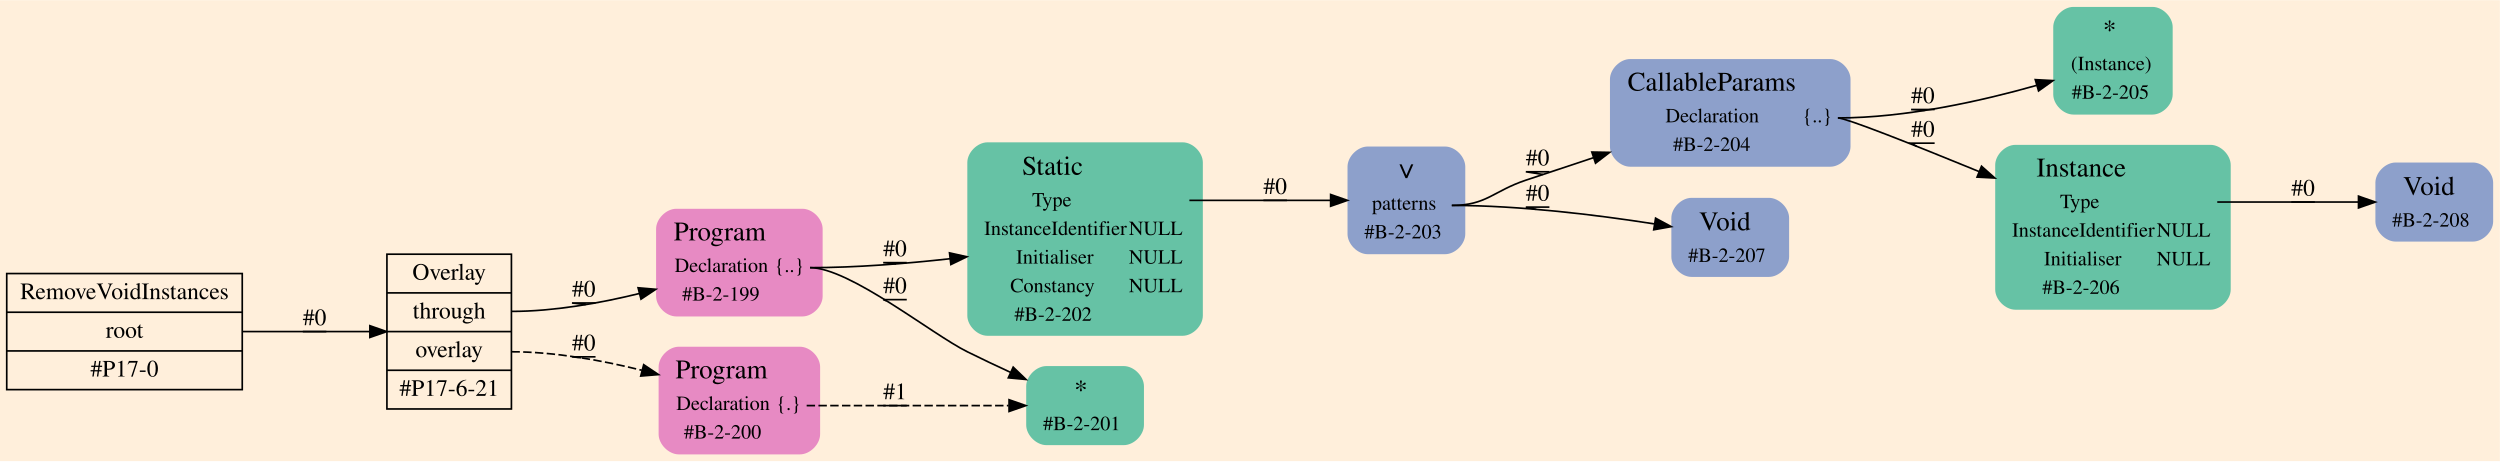
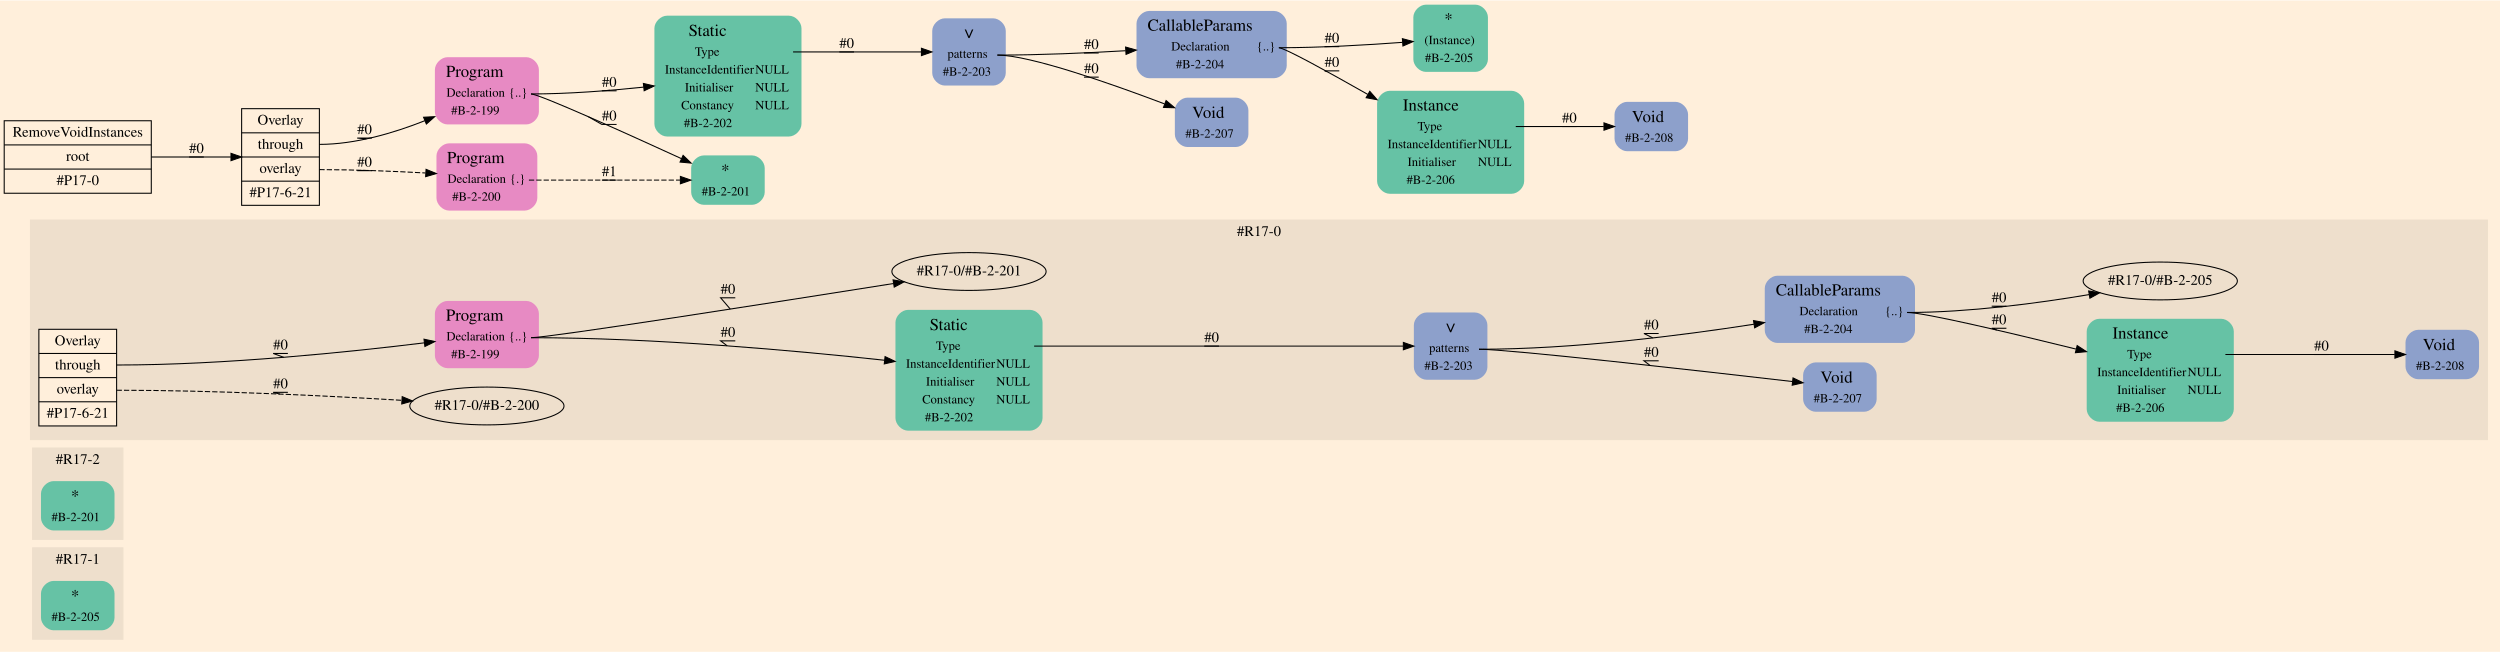
- <svg xmlns="http://www.w3.org/2000/svg" width="1008pt" height="186pt" viewBox="0.00 0.00 1008.00 185.86">
-   <g id="graph0" class="graph" transform="scale(.6783 .6783) rotate(0) translate(4 270)">
-     <polygon fill="#ffefdb" stroke="transparent" points="-4,4 -4,-270 1482,-270 1482,4 -4,4" />
+ <svg xmlns="http://www.w3.org/2000/svg" width="1008pt" height="263pt" viewBox="0.00 0.00 1008.00 262.63">
+   <g id="graph0" class="graph" transform="scale(.4236 .4236) rotate(0) translate(4 616)">
+     <polygon fill="#ffefdb" stroke="transparent" points="-4,4 -4,-616 2375.661,-616 2375.661,4 -4,4" />
+     <g id="clust1" class="cluster">
+       <polygon fill="#eedfcc" stroke="#eedfcc" points="27,-8 27,-95 113,-95 113,-8 27,-8" />
+       <text text-anchor="middle" x="70" y="-79.8" font-family="Times,serif" font-size="14.00" fill="#000000">#R17-1</text>
+     </g>
+     <g id="clust2" class="cluster">
+       <polygon fill="#eedfcc" stroke="#eedfcc" points="27,-103 27,-190 113,-190 113,-103 27,-103" />
+       <text text-anchor="middle" x="70" y="-174.8" font-family="Times,serif" font-size="14.00" fill="#000000">#R17-2</text>
+     </g>
+     <g id="clust3" class="cluster">
+       <polygon fill="#eedfcc" stroke="#eedfcc" points="25,-198 25,-407 2363.661,-407 2363.661,-198 25,-198" />
+       <text text-anchor="middle" x="1194.33" y="-391.8" font-family="Times,serif" font-size="14.00" fill="#000000">#R17-0</text>
+     </g>
    <g id="node1" class="node">
-       <polygon fill="#ffefdb" stroke="#000000" points="0,-38.5 0,-107.5 140,-107.5 140,-38.5 0,-38.5" />
-       <text text-anchor="middle" x="70" y="-92.3" font-family="Times,serif" font-size="14.00" fill="#000000">RemoveVoidInstances</text>
-       <polyline fill="none" stroke="#000000" points="0,-84.5 140,-84.5 " />
-       <text text-anchor="middle" x="70" y="-69.3" font-family="Times,serif" font-size="14.00" fill="#000000">root</text>
-       <polyline fill="none" stroke="#000000" points="0,-61.5 140,-61.5 " />
-       <text text-anchor="middle" x="70" y="-46.3" font-family="Times,serif" font-size="14.00" fill="#000000">#P17-0</text>
+       <path fill="#66c2a5" stroke="transparent" d="M93,-63.5C93,-63.5 47,-63.5 47,-63.5 41,-63.5 35,-57.5 35,-51.5 35,-51.5 35,-28.5 35,-28.5 35,-22.5 41,-16.5 47,-16.5 47,-16.5 93,-16.5 93,-16.5 99,-16.5 105,-22.5 105,-28.5 105,-28.5 105,-51.5 105,-51.5 105,-57.5 99,-63.5 93,-63.5" />
+       <text text-anchor="start" x="63.5" y="-44.2" font-family="Times,serif" font-size="16.00" fill="#000000">*</text>
+       <text text-anchor="start" x="45" y="-25.4" font-family="Times,serif" font-size="12.00" fill="#000000">#B-2-205</text>
    </g>
    <g id="node2" class="node">
-       <polygon fill="#ffefdb" stroke="#000000" points="226,-27 226,-119 300,-119 300,-27 226,-27" />
-       <text text-anchor="middle" x="263" y="-103.8" font-family="Times,serif" font-size="14.00" fill="#000000">Overlay</text>
-       <polyline fill="none" stroke="#000000" points="226,-96 300,-96 " />
-       <text text-anchor="middle" x="263" y="-80.8" font-family="Times,serif" font-size="14.00" fill="#000000">through</text>
-       <polyline fill="none" stroke="#000000" points="226,-73 300,-73 " />
-       <text text-anchor="middle" x="263" y="-57.8" font-family="Times,serif" font-size="14.00" fill="#000000">overlay</text>
-       <polyline fill="none" stroke="#000000" points="226,-50 300,-50 " />
-       <text text-anchor="middle" x="263" y="-34.8" font-family="Times,serif" font-size="14.00" fill="#000000">#P17-6-21</text>
+       <path fill="#66c2a5" stroke="transparent" d="M93,-158.5C93,-158.5 47,-158.5 47,-158.5 41,-158.5 35,-152.5 35,-146.5 35,-146.5 35,-123.5 35,-123.5 35,-117.5 41,-111.5 47,-111.5 47,-111.5 93,-111.5 93,-111.5 99,-111.5 105,-117.5 105,-123.5 105,-123.5 105,-146.5 105,-146.5 105,-152.5 99,-158.5 93,-158.5" />
+       <text text-anchor="start" x="63.5" y="-139.2" font-family="Times,serif" font-size="16.00" fill="#000000">*</text>
+       <text text-anchor="start" x="45" y="-120.4" font-family="Times,serif" font-size="12.00" fill="#000000">#B-2-201</text>
+     </g>
+     <g id="node3" class="node">
+       <path fill="#8da0cb" stroke="transparent" d="M1770.274,-271.5C1770.274,-271.5 1724.274,-271.5 1724.274,-271.5 1718.274,-271.5 1712.274,-265.5 1712.274,-259.5 1712.274,-259.5 1712.274,-236.5 1712.274,-236.5 1712.274,-230.5 1718.274,-224.5 1724.274,-224.5 1724.274,-224.5 1770.274,-224.5 1770.274,-224.5 1776.274,-224.5 1782.274,-230.5 1782.274,-236.5 1782.274,-236.5 1782.274,-259.5 1782.274,-259.5 1782.274,-265.5 1776.274,-271.5 1770.274,-271.5" />
+       <text text-anchor="start" x="1728.774" y="-252.2" font-family="Times,serif" font-size="16.00" fill="#000000">Void</text>
+       <text text-anchor="start" x="1722.274" y="-233.4" font-family="Times,serif" font-size="12.00" fill="#000000">#B-2-207</text>
+     </g>
+     <g id="node4" class="node">
+       <path fill="#8da0cb" stroke="transparent" d="M2343.661,-302.5C2343.661,-302.5 2297.661,-302.5 2297.661,-302.5 2291.661,-302.5 2285.661,-296.5 2285.661,-290.5 2285.661,-290.5 2285.661,-267.5 2285.661,-267.5 2285.661,-261.5 2291.661,-255.5 2297.661,-255.5 2297.661,-255.5 2343.661,-255.5 2343.661,-255.5 2349.661,-255.5 2355.661,-261.5 2355.661,-267.5 2355.661,-267.5 2355.661,-290.5 2355.661,-290.5 2355.661,-296.5 2349.661,-302.5 2343.661,-302.5" />
+       <text text-anchor="start" x="2302.161" y="-283.2" font-family="Times,serif" font-size="16.00" fill="#000000">Void</text>
+       <text text-anchor="start" x="2295.661" y="-264.4" font-family="Times,serif" font-size="12.00" fill="#000000">#B-2-208</text>
+     </g>
+     <g id="node5" class="node">
+       <polygon fill="#ffefdb" stroke="#000000" points="33,-211 33,-303 107,-303 107,-211 33,-211" />
+       <text text-anchor="middle" x="70" y="-287.8" font-family="Times,serif" font-size="14.00" fill="#000000">Overlay</text>
+       <polyline fill="none" stroke="#000000" points="33,-280 107,-280 " />
+       <text text-anchor="middle" x="70" y="-264.8" font-family="Times,serif" font-size="14.00" fill="#000000">through</text>
+       <polyline fill="none" stroke="#000000" points="33,-257 107,-257 " />
+       <text text-anchor="middle" x="70" y="-241.8" font-family="Times,serif" font-size="14.00" fill="#000000">overlay</text>
+       <polyline fill="none" stroke="#000000" points="33,-234 107,-234 " />
+       <text text-anchor="middle" x="70" y="-218.8" font-family="Times,serif" font-size="14.00" fill="#000000">#P17-6-21</text>
+     </g>
+     <g id="node7" class="node">
+       <path fill="#e78ac3" stroke="transparent" d="M496.943,-330C496.943,-330 421.943,-330 421.943,-330 415.943,-330 409.943,-324 409.943,-318 409.943,-318 409.943,-278 409.943,-278 409.943,-272 415.943,-266 421.943,-266 421.943,-266 496.943,-266 496.943,-266 502.943,-266 508.943,-272 508.943,-278 508.943,-278 508.943,-318 508.943,-318 508.943,-324 502.943,-330 496.943,-330" />
+       <text text-anchor="start" x="420.443" y="-311.2" font-family="Times,serif" font-size="16.00" fill="#000000">Program</text>
+       <text text-anchor="start" x="420.943" y="-292.4" font-family="Times,serif" font-size="12.00" fill="#000000">Declaration</text>
+       <text text-anchor="start" x="480.443" y="-292.4" font-family="Times,serif" font-size="12.00" fill="#000000">{..}</text>
+       <text text-anchor="start" x="425.443" y="-275.4" font-family="Times,serif" font-size="12.00" fill="#000000">#B-2-199</text>
    </g>
    <g id="edge1" class="edge">
-       <path fill="none" stroke="#000000" d="M140,-73C164.999,-73 192.857,-73 215.73,-73" />
-       <polygon fill="#000000" stroke="#000000" points="215.861,-76.5 225.861,-73 215.861,-69.5 215.861,-76.5" />
-       <text text-anchor="middle" x="183" y="-76.8" font-family="Times,serif" font-size="14.00" fill="#000000">#0</text>
-       <polyline fill="none" stroke="#000000" points="190,-73 176,-73 182.9,-73 " />
-     </g>
-     <g id="node3" class="node">
-       <path fill="#e78ac3" stroke="transparent" d="M473,-146C473,-146 398,-146 398,-146 392,-146 386,-140 386,-134 386,-134 386,-94 386,-94 386,-88 392,-82 398,-82 398,-82 473,-82 473,-82 479,-82 485,-88 485,-94 485,-94 485,-134 485,-134 485,-140 479,-146 473,-146" />
-       <text text-anchor="start" x="396.5" y="-127.2" font-family="Times,serif" font-size="16.00" fill="#000000">Program</text>
-       <text text-anchor="start" x="397" y="-108.4" font-family="Times,serif" font-size="12.00" fill="#000000">Declaration</text>
-       <text text-anchor="start" x="456.5" y="-108.4" font-family="Times,serif" font-size="12.00" fill="#000000">{..}</text>
-       <text text-anchor="start" x="401.5" y="-91.4" font-family="Times,serif" font-size="12.00" fill="#000000">#B-2-199</text>
+       <path fill="none" stroke="#000000" d="M107,-269C210.282,-269 330.018,-281.523 399.983,-290.11" />
+       <polygon fill="#000000" stroke="#000000" points="399.582,-293.587 409.937,-291.347 400.445,-286.641 399.582,-293.587" />
+       <text text-anchor="middle" x="263" y="-283.8" font-family="Times,serif" font-size="14.00" fill="#000000">#0</text>
+       <polyline fill="none" stroke="#000000" points="270,-280 256,-280 266.061,-276.341 " />
+     </g>
+     <g id="node11" class="node">
+       <ellipse fill="none" stroke="#000000" cx="459.443" cy="-230" rx="73.387" ry="18" />
+       <text text-anchor="middle" x="459.443" y="-226.3" font-family="Times,serif" font-size="14.00" fill="#000000">#R17-0/#B-2-200</text>
    </g>
    <g id="edge2" class="edge">
-       <path fill="none" stroke="#000000" d="M300,-85C325.26,-85 352.594,-89.879 376.051,-95.634" />
-       <polygon fill="#000000" stroke="#000000" points="375.293,-99.053 385.849,-98.142 377.03,-92.272 375.293,-99.053" />
-       <text text-anchor="middle" x="343" y="-93.8" font-family="Times,serif" font-size="14.00" fill="#000000">#0</text>
-       <polyline fill="none" stroke="#000000" points="350,-90 336,-90 344.138,-89.018 " />
+       <path fill="none" stroke="#000000" stroke-dasharray="5,2" d="M107,-245C200.105,-245 306.919,-239.71 378.327,-235.413" />
+       <polygon fill="#000000" stroke="#000000" points="378.831,-238.889 388.6,-234.787 378.405,-231.902 378.831,-238.889" />
+       <text text-anchor="middle" x="263" y="-246.8" font-family="Times,serif" font-size="14.00" fill="#000000">#0</text>
+       <polyline fill="none" stroke="#000000" points="270,-243 256,-243 262.374,-241.35 " />
+     </g>
+     <g id="node6" class="node">
+       <path fill="#66c2a5" stroke="transparent" d="M976.33,-321.5C976.33,-321.5 860.33,-321.5 860.33,-321.5 854.33,-321.5 848.33,-315.5 848.33,-309.5 848.33,-309.5 848.33,-218.5 848.33,-218.5 848.33,-212.5 854.33,-206.5 860.33,-206.5 860.33,-206.5 976.33,-206.5 976.33,-206.5 982.33,-206.5 988.33,-212.5 988.33,-218.5 988.33,-218.5 988.33,-309.5 988.33,-309.5 988.33,-315.5 982.33,-321.5 976.33,-321.5" />
+       <text text-anchor="start" x="880.83" y="-302.2" font-family="Times,serif" font-size="16.00" fill="#000000">Static</text>
+       <text text-anchor="start" x="886.83" y="-283.4" font-family="Times,serif" font-size="12.00" fill="#000000">Type</text>
+       <text text-anchor="start" x="858.33" y="-266.4" font-family="Times,serif" font-size="12.00" fill="#000000">InstanceIdentifier</text>
+       <text text-anchor="start" x="944.33" y="-266.4" font-family="Times,serif" font-size="12.00" fill="#000000">NULL</text>
+       <text text-anchor="start" x="877.33" y="-249.4" font-family="Times,serif" font-size="12.00" fill="#000000">Initialiser</text>
+       <text text-anchor="start" x="944.33" y="-249.4" font-family="Times,serif" font-size="12.00" fill="#000000">NULL</text>
+       <text text-anchor="start" x="873.83" y="-232.4" font-family="Times,serif" font-size="12.00" fill="#000000">Constancy</text>
+       <text text-anchor="start" x="944.33" y="-232.4" font-family="Times,serif" font-size="12.00" fill="#000000">NULL</text>
+       <text text-anchor="start" x="876.33" y="-215.4" font-family="Times,serif" font-size="12.00" fill="#000000">#B-2-202</text>
+     </g>
+     <g id="node8" class="node">
+       <path fill="#8da0cb" stroke="transparent" d="M1399.774,-319C1399.774,-319 1353.774,-319 1353.774,-319 1347.774,-319 1341.774,-313 1341.774,-307 1341.774,-307 1341.774,-267 1341.774,-267 1341.774,-261 1347.774,-255 1353.774,-255 1353.774,-255 1399.774,-255 1399.774,-255 1405.774,-255 1411.774,-261 1411.774,-267 1411.774,-267 1411.774,-307 1411.774,-307 1411.774,-313 1405.774,-319 1399.774,-319" />
+       <text text-anchor="start" x="1368.774" y="-300.2" font-family="Times,serif" font-size="16.00" fill="#000000">∨</text>
+       <text text-anchor="start" x="1356.274" y="-281.4" font-family="Times,serif" font-size="12.00" fill="#000000">patterns</text>
+       <text text-anchor="start" x="1351.774" y="-264.4" font-family="Times,serif" font-size="12.00" fill="#000000">#B-2-203</text>
+     </g>
+     <g id="edge3" class="edge">
+       <path fill="none" stroke="#000000" d="M980.33,-287C1107.596,-287 1257.842,-287 1331.476,-287" />
+       <polygon fill="#000000" stroke="#000000" points="1331.773,-290.5 1341.773,-287 1331.773,-283.5 1331.773,-290.5" />
+       <text text-anchor="middle" x="1149.274" y="-290.8" font-family="Times,serif" font-size="14.00" fill="#000000">#0</text>
+       <polyline fill="none" stroke="#000000" points="1156.274,-287 1142.274,-287 1149.211,-287 " />
+     </g>
+     <g id="edge5" class="edge">
+       <path fill="none" stroke="#000000" d="M501.443,-295C618.783,-295 754.189,-282.635 838.041,-273.524" />
+       <polygon fill="#000000" stroke="#000000" points="838.448,-277 848.006,-272.43 837.684,-270.042 838.448,-277" />
+       <text text-anchor="middle" x="688.887" y="-295.8" font-family="Times,serif" font-size="14.00" fill="#000000">#0</text>
+       <polyline fill="none" stroke="#000000" points="695.887,-292 681.887,-292 688.163,-287.254 " />
    </g>
    <g id="node12" class="node">
-       <path fill="#e78ac3" stroke="transparent" d="M471.5,-64C471.5,-64 399.5,-64 399.5,-64 393.5,-64 387.5,-58 387.5,-52 387.5,-52 387.5,-12 387.5,-12 387.5,-6 393.5,0 399.5,0 399.5,0 471.5,0 471.5,0 477.5,0 483.5,-6 483.5,-12 483.5,-12 483.5,-52 483.5,-52 483.5,-58 477.5,-64 471.5,-64" />
-       <text text-anchor="start" x="397.5" y="-45.2" font-family="Times,serif" font-size="16.00" fill="#000000">Program</text>
-       <text text-anchor="start" x="398" y="-26.4" font-family="Times,serif" font-size="12.00" fill="#000000">Declaration</text>
-       <text text-anchor="start" x="457.5" y="-26.4" font-family="Times,serif" font-size="12.00" fill="#000000">{.}</text>
-       <text text-anchor="start" x="402.5" y="-9.4" font-family="Times,serif" font-size="12.00" fill="#000000">#B-2-200</text>
-     </g>
-     <g id="edge3" class="edge">
-       <path fill="none" stroke="#000000" stroke-dasharray="5,2" d="M300,-61C325.786,-61 353.733,-55.916 377.512,-50.005" />
-       <polygon fill="#000000" stroke="#000000" points="378.627,-53.332 387.429,-47.434 376.87,-46.556 378.627,-53.332" />
-       <text text-anchor="middle" x="343" y="-61.8" font-family="Times,serif" font-size="14.00" fill="#000000">#0</text>
-       <polyline fill="none" stroke="#000000" points="350,-58 336,-58 341.361,-57.432 " />
-     </g>
-     <g id="node4" class="node">
-       <path fill="#66c2a5" stroke="transparent" d="M664,-52.5C664,-52.5 618,-52.5 618,-52.5 612,-52.5 606,-46.5 606,-40.5 606,-40.5 606,-17.5 606,-17.5 606,-11.5 612,-5.5 618,-5.5 618,-5.5 664,-5.5 664,-5.5 670,-5.5 676,-11.5 676,-17.5 676,-17.5 676,-40.5 676,-40.5 676,-46.5 670,-52.5 664,-52.5" />
-       <text text-anchor="start" x="634.5" y="-33.2" font-family="Times,serif" font-size="16.00" fill="#000000">*</text>
-       <text text-anchor="start" x="616" y="-14.4" font-family="Times,serif" font-size="12.00" fill="#000000">#B-2-201</text>
+       <ellipse fill="none" stroke="#000000" cx="918.33" cy="-358" rx="73.387" ry="18" />
+       <text text-anchor="middle" x="918.33" y="-354.3" font-family="Times,serif" font-size="14.00" fill="#000000">#R17-0/#B-2-201</text>
    </g>
    <g id="edge4" class="edge">
-       <path fill="none" stroke="#000000" d="M477.5,-111C501.062,-111 549.886,-71.459 571,-61 579.266,-56.906 588.164,-52.693 596.752,-48.722" />
-       <polygon fill="#000000" stroke="#000000" points="598.272,-51.876 605.904,-44.527 595.356,-45.512 598.272,-51.876" />
-       <text text-anchor="middle" x="528" y="-95.8" font-family="Times,serif" font-size="14.00" fill="#000000">#0</text>
-       <polyline fill="none" stroke="#000000" points="535,-92 521,-92 523.082,-91.227 " />
-     </g>
-     <g id="node5" class="node">
-       <path fill="#66c2a5" stroke="transparent" d="M699,-185.5C699,-185.5 583,-185.5 583,-185.5 577,-185.5 571,-179.5 571,-173.5 571,-173.5 571,-82.5 571,-82.5 571,-76.5 577,-70.5 583,-70.5 583,-70.5 699,-70.5 699,-70.5 705,-70.5 711,-76.5 711,-82.5 711,-82.5 711,-173.5 711,-173.5 711,-179.5 705,-185.5 699,-185.5" />
-       <text text-anchor="start" x="603.5" y="-166.2" font-family="Times,serif" font-size="16.00" fill="#000000">Static</text>
-       <text text-anchor="start" x="609.5" y="-147.4" font-family="Times,serif" font-size="12.00" fill="#000000">Type</text>
-       <text text-anchor="start" x="581" y="-130.4" font-family="Times,serif" font-size="12.00" fill="#000000">InstanceIdentifier</text>
-       <text text-anchor="start" x="667" y="-130.4" font-family="Times,serif" font-size="12.00" fill="#000000">NULL</text>
-       <text text-anchor="start" x="600" y="-113.4" font-family="Times,serif" font-size="12.00" fill="#000000">Initialiser</text>
-       <text text-anchor="start" x="667" y="-113.4" font-family="Times,serif" font-size="12.00" fill="#000000">NULL</text>
-       <text text-anchor="start" x="596.5" y="-96.4" font-family="Times,serif" font-size="12.00" fill="#000000">Constancy</text>
-       <text text-anchor="start" x="667" y="-96.4" font-family="Times,serif" font-size="12.00" fill="#000000">NULL</text>
-       <text text-anchor="start" x="599" y="-79.4" font-family="Times,serif" font-size="12.00" fill="#000000">#B-2-202</text>
-     </g>
-     <g id="edge5" class="edge">
-       <path fill="none" stroke="#000000" d="M477.5,-111C504.704,-111 534.317,-113.357 560.774,-116.316" />
-       <polygon fill="#000000" stroke="#000000" points="560.411,-119.797 570.748,-117.475 561.219,-112.844 560.411,-119.797" />
-       <text text-anchor="middle" x="528" y="-117.8" font-family="Times,serif" font-size="14.00" fill="#000000">#0</text>
-       <polyline fill="none" stroke="#000000" points="535,-114 521,-114 528.657,-113.228 " />
-     </g>
-     <g id="node6" class="node">
-       <path fill="#8da0cb" stroke="transparent" d="M855,-183C855,-183 809,-183 809,-183 803,-183 797,-177 797,-171 797,-171 797,-131 797,-131 797,-125 803,-119 809,-119 809,-119 855,-119 855,-119 861,-119 867,-125 867,-131 867,-131 867,-171 867,-171 867,-177 861,-183 855,-183" />
-       <text text-anchor="start" x="824" y="-164.2" font-family="Times,serif" font-size="16.00" fill="#000000">∨</text>
-       <text text-anchor="start" x="811.5" y="-145.4" font-family="Times,serif" font-size="12.00" fill="#000000">patterns</text>
-       <text text-anchor="start" x="807" y="-128.4" font-family="Times,serif" font-size="12.00" fill="#000000">#B-2-203</text>
+       <path fill="none" stroke="#000000" d="M501.443,-295C518.496,-295 731.679,-328.392 846.378,-346.555" />
+       <polygon fill="#000000" stroke="#000000" points="846.061,-350.048 856.486,-348.156 847.157,-343.134 846.061,-350.048" />
+       <text text-anchor="middle" x="688.887" y="-336.8" font-family="Times,serif" font-size="14.00" fill="#000000">#0</text>
+       <polyline fill="none" stroke="#000000" points="695.887,-333 681.887,-333 691.115,-322.227 " />
+     </g>
+     <g id="edge7" class="edge">
+       <path fill="none" stroke="#000000" d="M1403.774,-284C1432.908,-284 1615.783,-263.251 1702.174,-253.258" />
+       <polygon fill="#000000" stroke="#000000" points="1702.684,-256.722 1712.214,-252.095 1701.878,-249.769 1702.684,-256.722" />
+       <text text-anchor="middle" x="1567.774" y="-276.8" font-family="Times,serif" font-size="14.00" fill="#000000">#0</text>
+       <polyline fill="none" stroke="#000000" points="1574.774,-273 1560.774,-273 1566.614,-268.571 " />
+     </g>
+     <g id="node10" class="node">
+       <path fill="#8da0cb" stroke="transparent" d="M1806.774,-354C1806.774,-354 1687.774,-354 1687.774,-354 1681.774,-354 1675.774,-348 1675.774,-342 1675.774,-342 1675.774,-302 1675.774,-302 1675.774,-296 1681.774,-290 1687.774,-290 1687.774,-290 1806.774,-290 1806.774,-290 1812.774,-290 1818.774,-296 1818.774,-302 1818.774,-302 1818.774,-342 1818.774,-342 1818.774,-348 1812.774,-354 1806.774,-354" />
+       <text text-anchor="start" x="1686.274" y="-335.2" font-family="Times,serif" font-size="16.00" fill="#000000">CallableParams</text>
+       <text text-anchor="start" x="1708.774" y="-316.4" font-family="Times,serif" font-size="12.00" fill="#000000">Declaration</text>
+       <text text-anchor="start" x="1790.274" y="-316.4" font-family="Times,serif" font-size="12.00" fill="#000000">{..}</text>
+       <text text-anchor="start" x="1713.274" y="-299.4" font-family="Times,serif" font-size="12.00" fill="#000000">#B-2-204</text>
    </g>
    <g id="edge6" class="edge">
-       <path fill="none" stroke="#000000" d="M703,-151C730.827,-151 762.03,-151 786.777,-151" />
-       <polygon fill="#000000" stroke="#000000" points="786.959,-154.5 796.959,-151 786.959,-147.5 786.959,-154.5" />
-       <text text-anchor="middle" x="754" y="-154.8" font-family="Times,serif" font-size="14.00" fill="#000000">#0</text>
-       <polyline fill="none" stroke="#000000" points="761,-151 747,-151 754.079,-151 " />
-     </g>
-     <g id="node7" class="node">
-       <path fill="#8da0cb" stroke="transparent" d="M1084,-235C1084,-235 965,-235 965,-235 959,-235 953,-229 953,-223 953,-223 953,-183 953,-183 953,-177 959,-171 965,-171 965,-171 1084,-171 1084,-171 1090,-171 1096,-177 1096,-183 1096,-183 1096,-223 1096,-223 1096,-229 1090,-235 1084,-235" />
-       <text text-anchor="start" x="963.5" y="-216.2" font-family="Times,serif" font-size="16.00" fill="#000000">CallableParams</text>
-       <text text-anchor="start" x="986" y="-197.4" font-family="Times,serif" font-size="12.00" fill="#000000">Declaration</text>
-       <text text-anchor="start" x="1067.5" y="-197.4" font-family="Times,serif" font-size="12.00" fill="#000000">{..}</text>
-       <text text-anchor="start" x="990.5" y="-180.4" font-family="Times,serif" font-size="12.00" fill="#000000">#B-2-204</text>
-     </g>
-     <g id="edge7" class="edge">
-       <path fill="none" stroke="#000000" d="M859,-148C879.661,-148 883.41,-156.436 903,-163 915.962,-167.343 929.716,-171.91 943.131,-176.343" />
-       <polygon fill="#000000" stroke="#000000" points="942.231,-179.731 952.824,-179.542 944.424,-173.084 942.231,-179.731" />
-       <text text-anchor="middle" x="910" y="-171.8" font-family="Times,serif" font-size="14.00" fill="#000000">#0</text>
-       <polyline fill="none" stroke="#000000" points="917,-168 903,-168 913.164,-166.398 " />
-     </g>
-     <g id="node11" class="node">
-       <path fill="#8da0cb" stroke="transparent" d="M1047.5,-152.5C1047.5,-152.5 1001.5,-152.5 1001.5,-152.5 995.5,-152.5 989.5,-146.5 989.5,-140.5 989.5,-140.5 989.5,-117.5 989.5,-117.5 989.5,-111.5 995.5,-105.5 1001.5,-105.5 1001.5,-105.5 1047.5,-105.5 1047.5,-105.5 1053.5,-105.5 1059.5,-111.5 1059.5,-117.5 1059.5,-117.5 1059.5,-140.5 1059.5,-140.5 1059.5,-146.5 1053.5,-152.5 1047.5,-152.5" />
-       <text text-anchor="start" x="1006" y="-133.2" font-family="Times,serif" font-size="16.00" fill="#000000">Void</text>
-       <text text-anchor="start" x="999.5" y="-114.4" font-family="Times,serif" font-size="12.00" fill="#000000">#B-2-207</text>
+       <path fill="none" stroke="#000000" d="M1403.774,-284C1493.7,-284 1596.07,-297.025 1665.489,-307.824" />
+       <polygon fill="#000000" stroke="#000000" points="1665.064,-311.3 1675.487,-309.399 1666.154,-304.385 1665.064,-311.3" />
+       <text text-anchor="middle" x="1567.774" y="-302.8" font-family="Times,serif" font-size="14.00" fill="#000000">#0</text>
+       <polyline fill="none" stroke="#000000" points="1574.774,-299 1560.774,-299 1569.171,-294.761 " />
+     </g>
+     <g id="node9" class="node">
+       <path fill="#66c2a5" stroke="transparent" d="M2110.217,-313C2110.217,-313 1994.217,-313 1994.217,-313 1988.217,-313 1982.217,-307 1982.217,-301 1982.217,-301 1982.217,-227 1982.217,-227 1982.217,-221 1988.217,-215 1994.217,-215 1994.217,-215 2110.217,-215 2110.217,-215 2116.217,-215 2122.217,-221 2122.217,-227 2122.217,-227 2122.217,-301 2122.217,-301 2122.217,-307 2116.217,-313 2110.217,-313" />
+       <text text-anchor="start" x="2006.717" y="-294.2" font-family="Times,serif" font-size="16.00" fill="#000000">Instance</text>
+       <text text-anchor="start" x="2020.717" y="-275.4" font-family="Times,serif" font-size="12.00" fill="#000000">Type</text>
+       <text text-anchor="start" x="1992.217" y="-258.4" font-family="Times,serif" font-size="12.00" fill="#000000">InstanceIdentifier</text>
+       <text text-anchor="start" x="2078.217" y="-258.4" font-family="Times,serif" font-size="12.00" fill="#000000">NULL</text>
+       <text text-anchor="start" x="2011.217" y="-241.4" font-family="Times,serif" font-size="12.00" fill="#000000">Initialiser</text>
+       <text text-anchor="start" x="2078.217" y="-241.4" font-family="Times,serif" font-size="12.00" fill="#000000">NULL</text>
+       <text text-anchor="start" x="2010.217" y="-224.4" font-family="Times,serif" font-size="12.00" fill="#000000">#B-2-206</text>
    </g>
    <g id="edge8" class="edge">
-       <path fill="none" stroke="#000000" d="M859,-148C899.842,-148 945.985,-142.218 979.153,-137.034" />
-       <polygon fill="#000000" stroke="#000000" points="980.125,-140.423 989.443,-135.38 979.014,-133.511 980.125,-140.423" />
-       <text text-anchor="middle" x="910" y="-150.8" font-family="Times,serif" font-size="14.00" fill="#000000">#0</text>
-       <polyline fill="none" stroke="#000000" points="917,-147 903,-147 909.188,-145.65 " />
-     </g>
-     <g id="node8" class="node">
-       <path fill="#66c2a5" stroke="transparent" d="M1275.5,-266C1275.5,-266 1228.5,-266 1228.5,-266 1222.5,-266 1216.5,-260 1216.5,-254 1216.5,-254 1216.5,-214 1216.5,-214 1216.5,-208 1222.5,-202 1228.5,-202 1228.5,-202 1275.5,-202 1275.5,-202 1281.5,-202 1287.5,-208 1287.5,-214 1287.5,-214 1287.5,-254 1287.5,-254 1287.5,-260 1281.5,-266 1275.5,-266" />
-       <text text-anchor="start" x="1246" y="-247.2" font-family="Times,serif" font-size="16.00" fill="#000000">*</text>
-       <text text-anchor="start" x="1227" y="-228.4" font-family="Times,serif" font-size="12.00" fill="#000000">(Instance)</text>
-       <text text-anchor="start" x="1227.5" y="-211.4" font-family="Times,serif" font-size="12.00" fill="#000000">#B-2-205</text>
+       <path fill="none" stroke="#000000" d="M2114.217,-279C2169.726,-279 2233.63,-279 2275.455,-279" />
+       <polygon fill="#000000" stroke="#000000" points="2275.594,-282.5 2285.594,-279 2275.594,-275.5 2275.594,-282.5" />
+       <text text-anchor="middle" x="2205.661" y="-282.8" font-family="Times,serif" font-size="14.00" fill="#000000">#0</text>
+       <polyline fill="none" stroke="#000000" points="2212.661,-279 2198.661,-279 2205.877,-279 " />
+     </g>
+     <g id="edge10" class="edge">
+       <path fill="none" stroke="#000000" d="M1811.274,-319C1827.463,-319 1908.309,-299.883 1971.948,-284.191" />
+       <polygon fill="#000000" stroke="#000000" points="1973.133,-287.503 1982.001,-281.705 1971.453,-280.708 1973.133,-287.503" />
+       <text text-anchor="middle" x="1898.774" y="-307.8" font-family="Times,serif" font-size="14.00" fill="#000000">#0</text>
+       <polyline fill="none" stroke="#000000" points="1905.774,-304 1891.774,-304 1896.65,-302.277 " />
+     </g>
+     <g id="node13" class="node">
+       <ellipse fill="none" stroke="#000000" cx="2052.217" cy="-349" rx="73.387" ry="18" />
+       <text text-anchor="middle" x="2052.217" y="-345.3" font-family="Times,serif" font-size="14.00" fill="#000000">#R17-0/#B-2-205</text>
    </g>
    <g id="edge9" class="edge">
-       <path fill="none" stroke="#000000" d="M1088.5,-200C1129.094,-200 1174.193,-210.171 1206.725,-219.387" />
-       <polygon fill="#000000" stroke="#000000" points="1205.819,-222.768 1216.399,-222.204 1207.777,-216.047 1205.819,-222.768" />
-       <text text-anchor="middle" x="1139" y="-208.8" font-family="Times,serif" font-size="14.00" fill="#000000">#0</text>
-       <polyline fill="none" stroke="#000000" points="1146,-205 1132,-205 1140.031,-204.441 " />
-     </g>
-     <g id="node9" class="node">
-       <path fill="#66c2a5" stroke="transparent" d="M1310,-184C1310,-184 1194,-184 1194,-184 1188,-184 1182,-178 1182,-172 1182,-172 1182,-98 1182,-98 1182,-92 1188,-86 1194,-86 1194,-86 1310,-86 1310,-86 1316,-86 1322,-92 1322,-98 1322,-98 1322,-172 1322,-172 1322,-178 1316,-184 1310,-184" />
-       <text text-anchor="start" x="1206.5" y="-165.2" font-family="Times,serif" font-size="16.00" fill="#000000">Instance</text>
-       <text text-anchor="start" x="1220.5" y="-146.4" font-family="Times,serif" font-size="12.00" fill="#000000">Type</text>
-       <text text-anchor="start" x="1192" y="-129.4" font-family="Times,serif" font-size="12.00" fill="#000000">InstanceIdentifier</text>
-       <text text-anchor="start" x="1278" y="-129.4" font-family="Times,serif" font-size="12.00" fill="#000000">NULL</text>
-       <text text-anchor="start" x="1211" y="-112.4" font-family="Times,serif" font-size="12.00" fill="#000000">Initialiser</text>
-       <text text-anchor="start" x="1278" y="-112.4" font-family="Times,serif" font-size="12.00" fill="#000000">NULL</text>
-       <text text-anchor="start" x="1210" y="-95.4" font-family="Times,serif" font-size="12.00" fill="#000000">#B-2-206</text>
-     </g>
-     <g id="edge10" class="edge">
-       <path fill="none" stroke="#000000" d="M1088.5,-200C1093.325,-200 1133.227,-184.161 1172.399,-168.121" />
-       <polygon fill="#000000" stroke="#000000" points="1173.866,-171.303 1181.788,-164.268 1171.208,-164.827 1173.866,-171.303" />
-       <text text-anchor="middle" x="1139" y="-188.8" font-family="Times,serif" font-size="14.00" fill="#000000">#0</text>
-       <polyline fill="none" stroke="#000000" points="1146,-185 1132,-185 1135.288,-183.126 " />
-     </g>
-     <g id="node10" class="node">
-       <path fill="#8da0cb" stroke="transparent" d="M1466,-173.5C1466,-173.5 1420,-173.5 1420,-173.5 1414,-173.5 1408,-167.5 1408,-161.5 1408,-161.5 1408,-138.5 1408,-138.5 1408,-132.5 1414,-126.5 1420,-126.5 1420,-126.5 1466,-126.5 1466,-126.5 1472,-126.5 1478,-132.5 1478,-138.5 1478,-138.5 1478,-161.5 1478,-161.5 1478,-167.5 1472,-173.5 1466,-173.5" />
-       <text text-anchor="start" x="1424.5" y="-154.2" font-family="Times,serif" font-size="16.00" fill="#000000">Void</text>
-       <text text-anchor="start" x="1418" y="-135.4" font-family="Times,serif" font-size="12.00" fill="#000000">#B-2-208</text>
+       <path fill="none" stroke="#000000" d="M1811.274,-319C1870.109,-319 1936.409,-327.917 1984.546,-336.029" />
+       <polygon fill="#000000" stroke="#000000" points="1984.085,-339.501 1994.534,-337.744 1985.27,-332.602 1984.085,-339.501" />
+       <text text-anchor="middle" x="1898.774" y="-328.8" font-family="Times,serif" font-size="14.00" fill="#000000">#0</text>
+       <polyline fill="none" stroke="#000000" points="1905.774,-325 1891.774,-325 1902.009,-324.482 " />
+     </g>
+     <g id="node14" class="node">
+       <polygon fill="#ffefdb" stroke="#000000" points="0,-432.5 0,-501.5 140,-501.5 140,-432.5 0,-432.5" />
+       <text text-anchor="middle" x="70" y="-486.3" font-family="Times,serif" font-size="14.00" fill="#000000">RemoveVoidInstances</text>
+       <polyline fill="none" stroke="#000000" points="0,-478.5 140,-478.5 " />
+       <text text-anchor="middle" x="70" y="-463.3" font-family="Times,serif" font-size="14.00" fill="#000000">root</text>
+       <polyline fill="none" stroke="#000000" points="0,-455.5 140,-455.5 " />
+       <text text-anchor="middle" x="70" y="-440.3" font-family="Times,serif" font-size="14.00" fill="#000000">#P17-0</text>
+     </g>
+     <g id="node15" class="node">
+       <polygon fill="#ffefdb" stroke="#000000" points="226,-421 226,-513 300,-513 300,-421 226,-421" />
+       <text text-anchor="middle" x="263" y="-497.8" font-family="Times,serif" font-size="14.00" fill="#000000">Overlay</text>
+       <polyline fill="none" stroke="#000000" points="226,-490 300,-490 " />
+       <text text-anchor="middle" x="263" y="-474.8" font-family="Times,serif" font-size="14.00" fill="#000000">through</text>
+       <polyline fill="none" stroke="#000000" points="226,-467 300,-467 " />
+       <text text-anchor="middle" x="263" y="-451.8" font-family="Times,serif" font-size="14.00" fill="#000000">overlay</text>
+       <polyline fill="none" stroke="#000000" points="226,-444 300,-444 " />
+       <text text-anchor="middle" x="263" y="-428.8" font-family="Times,serif" font-size="14.00" fill="#000000">#P17-6-21</text>
    </g>
    <g id="edge11" class="edge">
-       <path fill="none" stroke="#000000" d="M1314,-150C1341.827,-150 1373.03,-150 1397.777,-150" />
-       <polygon fill="#000000" stroke="#000000" points="1397.959,-153.5 1407.959,-150 1397.959,-146.5 1397.959,-153.5" />
-       <text text-anchor="middle" x="1365" y="-153.8" font-family="Times,serif" font-size="14.00" fill="#000000">#0</text>
-       <polyline fill="none" stroke="#000000" points="1372,-150 1358,-150 1365.079,-150 " />
+       <path fill="none" stroke="#000000" d="M140,-467C164.999,-467 192.857,-467 215.73,-467" />
+       <polygon fill="#000000" stroke="#000000" points="215.861,-470.5 225.861,-467 215.861,-463.5 215.861,-470.5" />
+       <text text-anchor="middle" x="183" y="-470.8" font-family="Times,serif" font-size="14.00" fill="#000000">#0</text>
+       <polyline fill="none" stroke="#000000" points="190,-467 176,-467 182.9,-467 " />
+     </g>
+     <g id="node16" class="node">
+       <path fill="#e78ac3" stroke="transparent" d="M496.943,-562C496.943,-562 421.943,-562 421.943,-562 415.943,-562 409.943,-556 409.943,-550 409.943,-550 409.943,-510 409.943,-510 409.943,-504 415.943,-498 421.943,-498 421.943,-498 496.943,-498 496.943,-498 502.943,-498 508.943,-504 508.943,-510 508.943,-510 508.943,-550 508.943,-550 508.943,-556 502.943,-562 496.943,-562" />
+       <text text-anchor="start" x="420.443" y="-543.2" font-family="Times,serif" font-size="16.00" fill="#000000">Program</text>
+       <text text-anchor="start" x="420.943" y="-524.4" font-family="Times,serif" font-size="12.00" fill="#000000">Declaration</text>
+       <text text-anchor="start" x="480.443" y="-524.4" font-family="Times,serif" font-size="12.00" fill="#000000">{..}</text>
+       <text text-anchor="start" x="425.443" y="-507.4" font-family="Times,serif" font-size="12.00" fill="#000000">#B-2-199</text>
    </g>
    <g id="edge12" class="edge">
-       <path fill="none" stroke="#000000" stroke-dasharray="5,2" d="M475.5,-29C516.075,-29 562.246,-29 595.493,-29" />
-       <polygon fill="#000000" stroke="#000000" points="595.809,-32.5 605.809,-29 595.809,-25.5 595.809,-32.5" />
-       <text text-anchor="middle" x="528" y="-32.8" font-family="Times,serif" font-size="14.00" fill="#000000">#1</text>
-       <polyline fill="none" stroke="#000000" points="535,-29 521,-29 527.958,-29 " />
+       <path fill="none" stroke="#000000" d="M300,-479C334.354,-479 370.977,-489.874 400.45,-501.579" />
+       <polygon fill="#000000" stroke="#000000" points="399.175,-504.839 409.755,-505.396 401.832,-498.363 399.175,-504.839" />
+       <text text-anchor="middle" x="343" y="-488.8" font-family="Times,serif" font-size="14.00" fill="#000000">#0</text>
+       <polyline fill="none" stroke="#000000" points="350,-485 336,-485 344.794,-484.226 " />
+     </g>
+     <g id="node25" class="node">
+       <path fill="#e78ac3" stroke="transparent" d="M495.443,-480C495.443,-480 423.443,-480 423.443,-480 417.443,-480 411.443,-474 411.443,-468 411.443,-468 411.443,-428 411.443,-428 411.443,-422 417.443,-416 423.443,-416 423.443,-416 495.443,-416 495.443,-416 501.443,-416 507.443,-422 507.443,-428 507.443,-428 507.443,-468 507.443,-468 507.443,-474 501.443,-480 495.443,-480" />
+       <text text-anchor="start" x="421.443" y="-461.2" font-family="Times,serif" font-size="16.00" fill="#000000">Program</text>
+       <text text-anchor="start" x="421.943" y="-442.4" font-family="Times,serif" font-size="12.00" fill="#000000">Declaration</text>
+       <text text-anchor="start" x="481.443" y="-442.4" font-family="Times,serif" font-size="12.00" fill="#000000">{.}</text>
+       <text text-anchor="start" x="426.443" y="-425.4" font-family="Times,serif" font-size="12.00" fill="#000000">#B-2-200</text>
+     </g>
+     <g id="edge13" class="edge">
+       <path fill="none" stroke="#000000" stroke-dasharray="5,2" d="M300,-455C333.46,-455 370.833,-453.442 400.981,-451.797" />
+       <polygon fill="#000000" stroke="#000000" points="401.538,-455.271 411.325,-451.213 401.143,-448.282 401.538,-455.271" />
+       <text text-anchor="middle" x="343" y="-457.8" font-family="Times,serif" font-size="14.00" fill="#000000">#0</text>
+       <polyline fill="none" stroke="#000000" points="350,-454 336,-454 342.786,-454.303 " />
+     </g>
+     <g id="node17" class="node">
+       <path fill="#66c2a5" stroke="transparent" d="M711.887,-468.5C711.887,-468.5 665.887,-468.5 665.887,-468.5 659.887,-468.5 653.887,-462.5 653.887,-456.5 653.887,-456.5 653.887,-433.5 653.887,-433.5 653.887,-427.5 659.887,-421.5 665.887,-421.5 665.887,-421.5 711.887,-421.5 711.887,-421.5 717.887,-421.5 723.887,-427.5 723.887,-433.5 723.887,-433.5 723.887,-456.5 723.887,-456.5 723.887,-462.5 717.887,-468.5 711.887,-468.5" />
+       <text text-anchor="start" x="682.387" y="-449.2" font-family="Times,serif" font-size="16.00" fill="#000000">*</text>
+       <text text-anchor="start" x="663.887" y="-430.4" font-family="Times,serif" font-size="12.00" fill="#000000">#B-2-201</text>
+     </g>
+     <g id="edge14" class="edge">
+       <path fill="none" stroke="#000000" d="M501.443,-527C509.108,-527 591.676,-489.71 644.639,-465.424" />
+       <polygon fill="#000000" stroke="#000000" points="646.209,-468.554 653.836,-461.201 643.288,-462.193 646.209,-468.554" />
+       <text text-anchor="middle" x="575.887" y="-501.8" font-family="Times,serif" font-size="14.00" fill="#000000">#0</text>
+       <polyline fill="none" stroke="#000000" points="582.887,-498 568.887,-498 556.044,-505.324 " />
+     </g>
+     <g id="node18" class="node">
+       <path fill="#66c2a5" stroke="transparent" d="M746.887,-601.5C746.887,-601.5 630.887,-601.5 630.887,-601.5 624.887,-601.5 618.887,-595.5 618.887,-589.5 618.887,-589.5 618.887,-498.5 618.887,-498.5 618.887,-492.5 624.887,-486.5 630.887,-486.5 630.887,-486.5 746.887,-486.5 746.887,-486.5 752.887,-486.5 758.887,-492.5 758.887,-498.5 758.887,-498.5 758.887,-589.5 758.887,-589.5 758.887,-595.5 752.887,-601.5 746.887,-601.5" />
+       <text text-anchor="start" x="651.387" y="-582.2" font-family="Times,serif" font-size="16.00" fill="#000000">Static</text>
+       <text text-anchor="start" x="657.387" y="-563.4" font-family="Times,serif" font-size="12.00" fill="#000000">Type</text>
+       <text text-anchor="start" x="628.887" y="-546.4" font-family="Times,serif" font-size="12.00" fill="#000000">InstanceIdentifier</text>
+       <text text-anchor="start" x="714.887" y="-546.4" font-family="Times,serif" font-size="12.00" fill="#000000">NULL</text>
+       <text text-anchor="start" x="647.887" y="-529.4" font-family="Times,serif" font-size="12.00" fill="#000000">Initialiser</text>
+       <text text-anchor="start" x="714.887" y="-529.4" font-family="Times,serif" font-size="12.00" fill="#000000">NULL</text>
+       <text text-anchor="start" x="644.387" y="-512.4" font-family="Times,serif" font-size="12.00" fill="#000000">Constancy</text>
+       <text text-anchor="start" x="714.887" y="-512.4" font-family="Times,serif" font-size="12.00" fill="#000000">NULL</text>
+       <text text-anchor="start" x="646.887" y="-495.4" font-family="Times,serif" font-size="12.00" fill="#000000">#B-2-202</text>
+     </g>
+     <g id="edge15" class="edge">
+       <path fill="none" stroke="#000000" d="M501.443,-527C536.682,-527 575.496,-530.017 608.619,-533.509" />
+       <polygon fill="#000000" stroke="#000000" points="608.386,-537.004 618.705,-534.605 609.142,-530.045 608.386,-537.004" />
+       <text text-anchor="middle" x="575.887" y="-533.8" font-family="Times,serif" font-size="14.00" fill="#000000">#0</text>
+       <polyline fill="none" stroke="#000000" points="582.887,-530 568.887,-530 576.601,-530.486 " />
+     </g>
+     <g id="node19" class="node">
+       <path fill="#8da0cb" stroke="transparent" d="M941.33,-599C941.33,-599 895.33,-599 895.33,-599 889.33,-599 883.33,-593 883.33,-587 883.33,-587 883.33,-547 883.33,-547 883.33,-541 889.33,-535 895.33,-535 895.33,-535 941.33,-535 941.33,-535 947.33,-535 953.33,-541 953.33,-547 953.33,-547 953.33,-587 953.33,-587 953.33,-593 947.33,-599 941.33,-599" />
+       <text text-anchor="start" x="910.33" y="-580.2" font-family="Times,serif" font-size="16.00" fill="#000000">∨</text>
+       <text text-anchor="start" x="897.83" y="-561.4" font-family="Times,serif" font-size="12.00" fill="#000000">patterns</text>
+       <text text-anchor="start" x="893.33" y="-544.4" font-family="Times,serif" font-size="12.00" fill="#000000">#B-2-203</text>
+     </g>
+     <g id="edge16" class="edge">
+       <path fill="none" stroke="#000000" d="M750.887,-567C792.248,-567 839.356,-567 873.047,-567" />
+       <polygon fill="#000000" stroke="#000000" points="873.051,-570.5 883.051,-567 873.051,-563.5 873.051,-570.5" />
+       <text text-anchor="middle" x="801.887" y="-570.8" font-family="Times,serif" font-size="14.00" fill="#000000">#0</text>
+       <polyline fill="none" stroke="#000000" points="808.887,-567 794.887,-567 801.851,-567 " />
+     </g>
+     <g id="node20" class="node">
+       <path fill="#8da0cb" stroke="transparent" d="M1208.774,-606C1208.774,-606 1089.774,-606 1089.774,-606 1083.774,-606 1077.774,-600 1077.774,-594 1077.774,-594 1077.774,-554 1077.774,-554 1077.774,-548 1083.774,-542 1089.774,-542 1089.774,-542 1208.774,-542 1208.774,-542 1214.774,-542 1220.774,-548 1220.774,-554 1220.774,-554 1220.774,-594 1220.774,-594 1220.774,-600 1214.774,-606 1208.774,-606" />
+       <text text-anchor="start" x="1088.274" y="-587.2" font-family="Times,serif" font-size="16.00" fill="#000000">CallableParams</text>
+       <text text-anchor="start" x="1110.774" y="-568.4" font-family="Times,serif" font-size="12.00" fill="#000000">Declaration</text>
+       <text text-anchor="start" x="1192.274" y="-568.4" font-family="Times,serif" font-size="12.00" fill="#000000">{..}</text>
+       <text text-anchor="start" x="1115.274" y="-551.4" font-family="Times,serif" font-size="12.00" fill="#000000">#B-2-204</text>
+     </g>
+     <g id="edge17" class="edge">
+       <path fill="none" stroke="#000000" d="M945.33,-564C985.51,-564 1030.089,-565.96 1067.296,-568.145" />
+       <polygon fill="#000000" stroke="#000000" points="1067.392,-571.657 1077.584,-568.766 1067.813,-564.67 1067.392,-571.657" />
+       <text text-anchor="middle" x="1034.774" y="-569.8" font-family="Times,serif" font-size="14.00" fill="#000000">#0</text>
+       <polyline fill="none" stroke="#000000" points="1041.774,-566 1027.774,-566 1035.362,-566.439 " />
+     </g>
+     <g id="node24" class="node">
+       <path fill="#8da0cb" stroke="transparent" d="M1172.274,-523.5C1172.274,-523.5 1126.274,-523.5 1126.274,-523.5 1120.274,-523.5 1114.274,-517.5 1114.274,-511.5 1114.274,-511.5 1114.274,-488.5 1114.274,-488.5 1114.274,-482.5 1120.274,-476.5 1126.274,-476.5 1126.274,-476.5 1172.274,-476.5 1172.274,-476.5 1178.274,-476.5 1184.274,-482.5 1184.274,-488.5 1184.274,-488.5 1184.274,-511.5 1184.274,-511.5 1184.274,-517.5 1178.274,-523.5 1172.274,-523.5" />
+       <text text-anchor="start" x="1130.774" y="-504.2" font-family="Times,serif" font-size="16.00" fill="#000000">Void</text>
+       <text text-anchor="start" x="1124.274" y="-485.4" font-family="Times,serif" font-size="12.00" fill="#000000">#B-2-207</text>
+     </g>
+     <g id="edge18" class="edge">
+       <path fill="none" stroke="#000000" d="M945.33,-564C976.467,-564 1054.418,-536.499 1104.428,-517.552" />
+       <polygon fill="#000000" stroke="#000000" points="1105.94,-520.721 1114.035,-513.887 1103.445,-514.181 1105.94,-520.721" />
+       <text text-anchor="middle" x="1034.774" y="-546.8" font-family="Times,serif" font-size="14.00" fill="#000000">#0</text>
+       <polyline fill="none" stroke="#000000" points="1041.774,-543 1027.774,-543 1032.535,-543.16 " />
+     </g>
+     <g id="node21" class="node">
+       <path fill="#66c2a5" stroke="transparent" d="M1400.274,-612C1400.274,-612 1353.274,-612 1353.274,-612 1347.274,-612 1341.274,-606 1341.274,-600 1341.274,-600 1341.274,-560 1341.274,-560 1341.274,-554 1347.274,-548 1353.274,-548 1353.274,-548 1400.274,-548 1400.274,-548 1406.274,-548 1412.274,-554 1412.274,-560 1412.274,-560 1412.274,-600 1412.274,-600 1412.274,-606 1406.274,-612 1400.274,-612" />
+       <text text-anchor="start" x="1370.774" y="-593.2" font-family="Times,serif" font-size="16.00" fill="#000000">*</text>
+       <text text-anchor="start" x="1351.774" y="-574.4" font-family="Times,serif" font-size="12.00" fill="#000000">(Instance)</text>
+       <text text-anchor="start" x="1352.274" y="-557.4" font-family="Times,serif" font-size="12.00" fill="#000000">#B-2-205</text>
+     </g>
+     <g id="edge19" class="edge">
+       <path fill="none" stroke="#000000" d="M1213.274,-571C1253.035,-571 1298.153,-573.686 1330.906,-576.124" />
+       <polygon fill="#000000" stroke="#000000" points="1330.845,-579.629 1341.083,-576.903 1331.379,-572.65 1330.845,-579.629" />
+       <text text-anchor="middle" x="1263.774" y="-575.8" font-family="Times,serif" font-size="14.00" fill="#000000">#0</text>
+       <polyline fill="none" stroke="#000000" points="1270.774,-572 1256.774,-572 1264.162,-572.173 " />
+     </g>
+     <g id="node22" class="node">
+       <path fill="#66c2a5" stroke="transparent" d="M1434.774,-530C1434.774,-530 1318.774,-530 1318.774,-530 1312.774,-530 1306.774,-524 1306.774,-518 1306.774,-518 1306.774,-444 1306.774,-444 1306.774,-438 1312.774,-432 1318.774,-432 1318.774,-432 1434.774,-432 1434.774,-432 1440.774,-432 1446.774,-438 1446.774,-444 1446.774,-444 1446.774,-518 1446.774,-518 1446.774,-524 1440.774,-530 1434.774,-530" />
+       <text text-anchor="start" x="1331.274" y="-511.2" font-family="Times,serif" font-size="16.00" fill="#000000">Instance</text>
+       <text text-anchor="start" x="1345.274" y="-492.4" font-family="Times,serif" font-size="12.00" fill="#000000">Type</text>
+       <text text-anchor="start" x="1316.774" y="-475.4" font-family="Times,serif" font-size="12.00" fill="#000000">InstanceIdentifier</text>
+       <text text-anchor="start" x="1402.774" y="-475.4" font-family="Times,serif" font-size="12.00" fill="#000000">NULL</text>
+       <text text-anchor="start" x="1335.774" y="-458.4" font-family="Times,serif" font-size="12.00" fill="#000000">Initialiser</text>
+       <text text-anchor="start" x="1402.774" y="-458.4" font-family="Times,serif" font-size="12.00" fill="#000000">NULL</text>
+       <text text-anchor="start" x="1334.774" y="-441.4" font-family="Times,serif" font-size="12.00" fill="#000000">#B-2-206</text>
+     </g>
+     <g id="edge20" class="edge">
+       <path fill="none" stroke="#000000" d="M1213.274,-571C1218.414,-571 1258.635,-548.884 1297.894,-526.579" />
+       <polygon fill="#000000" stroke="#000000" points="1299.812,-529.514 1306.769,-521.524 1296.347,-523.432 1299.812,-529.514" />
+       <text text-anchor="middle" x="1263.774" y="-552.8" font-family="Times,serif" font-size="14.00" fill="#000000">#0</text>
+       <polyline fill="none" stroke="#000000" points="1270.774,-549 1256.774,-549 1259.369,-548.163 " />
+     </g>
+     <g id="node23" class="node">
+       <path fill="#8da0cb" stroke="transparent" d="M1590.774,-519.5C1590.774,-519.5 1544.774,-519.5 1544.774,-519.5 1538.774,-519.5 1532.774,-513.5 1532.774,-507.5 1532.774,-507.5 1532.774,-484.5 1532.774,-484.5 1532.774,-478.5 1538.774,-472.5 1544.774,-472.5 1544.774,-472.5 1590.774,-472.5 1590.774,-472.5 1596.774,-472.5 1602.774,-478.5 1602.774,-484.5 1602.774,-484.5 1602.774,-507.5 1602.774,-507.5 1602.774,-513.5 1596.774,-519.5 1590.774,-519.5" />
+       <text text-anchor="start" x="1549.274" y="-500.2" font-family="Times,serif" font-size="16.00" fill="#000000">Void</text>
+       <text text-anchor="start" x="1542.774" y="-481.4" font-family="Times,serif" font-size="12.00" fill="#000000">#B-2-208</text>
+     </g>
+     <g id="edge21" class="edge">
+       <path fill="none" stroke="#000000" d="M1438.774,-496C1466.601,-496 1497.804,-496 1522.551,-496" />
+       <polygon fill="#000000" stroke="#000000" points="1522.733,-499.5 1532.733,-496 1522.733,-492.5 1522.733,-499.5" />
+       <text text-anchor="middle" x="1489.774" y="-499.8" font-family="Times,serif" font-size="14.00" fill="#000000">#0</text>
+       <polyline fill="none" stroke="#000000" points="1496.774,-496 1482.774,-496 1489.853,-496 " />
+     </g>
+     <g id="edge22" class="edge">
+       <path fill="none" stroke="#000000" stroke-dasharray="5,2" d="M499.443,-445C548.597,-445 604.923,-445 643.296,-445" />
+       <polygon fill="#000000" stroke="#000000" points="643.623,-448.5 653.623,-445 643.623,-441.5 643.623,-448.5" />
+       <text text-anchor="middle" x="575.887" y="-448.8" font-family="Times,serif" font-size="14.00" fill="#000000">#1</text>
+       <polyline fill="none" stroke="#000000" points="582.887,-445 568.887,-445 575.999,-445 " />
    </g>
  </g>
</svg>
